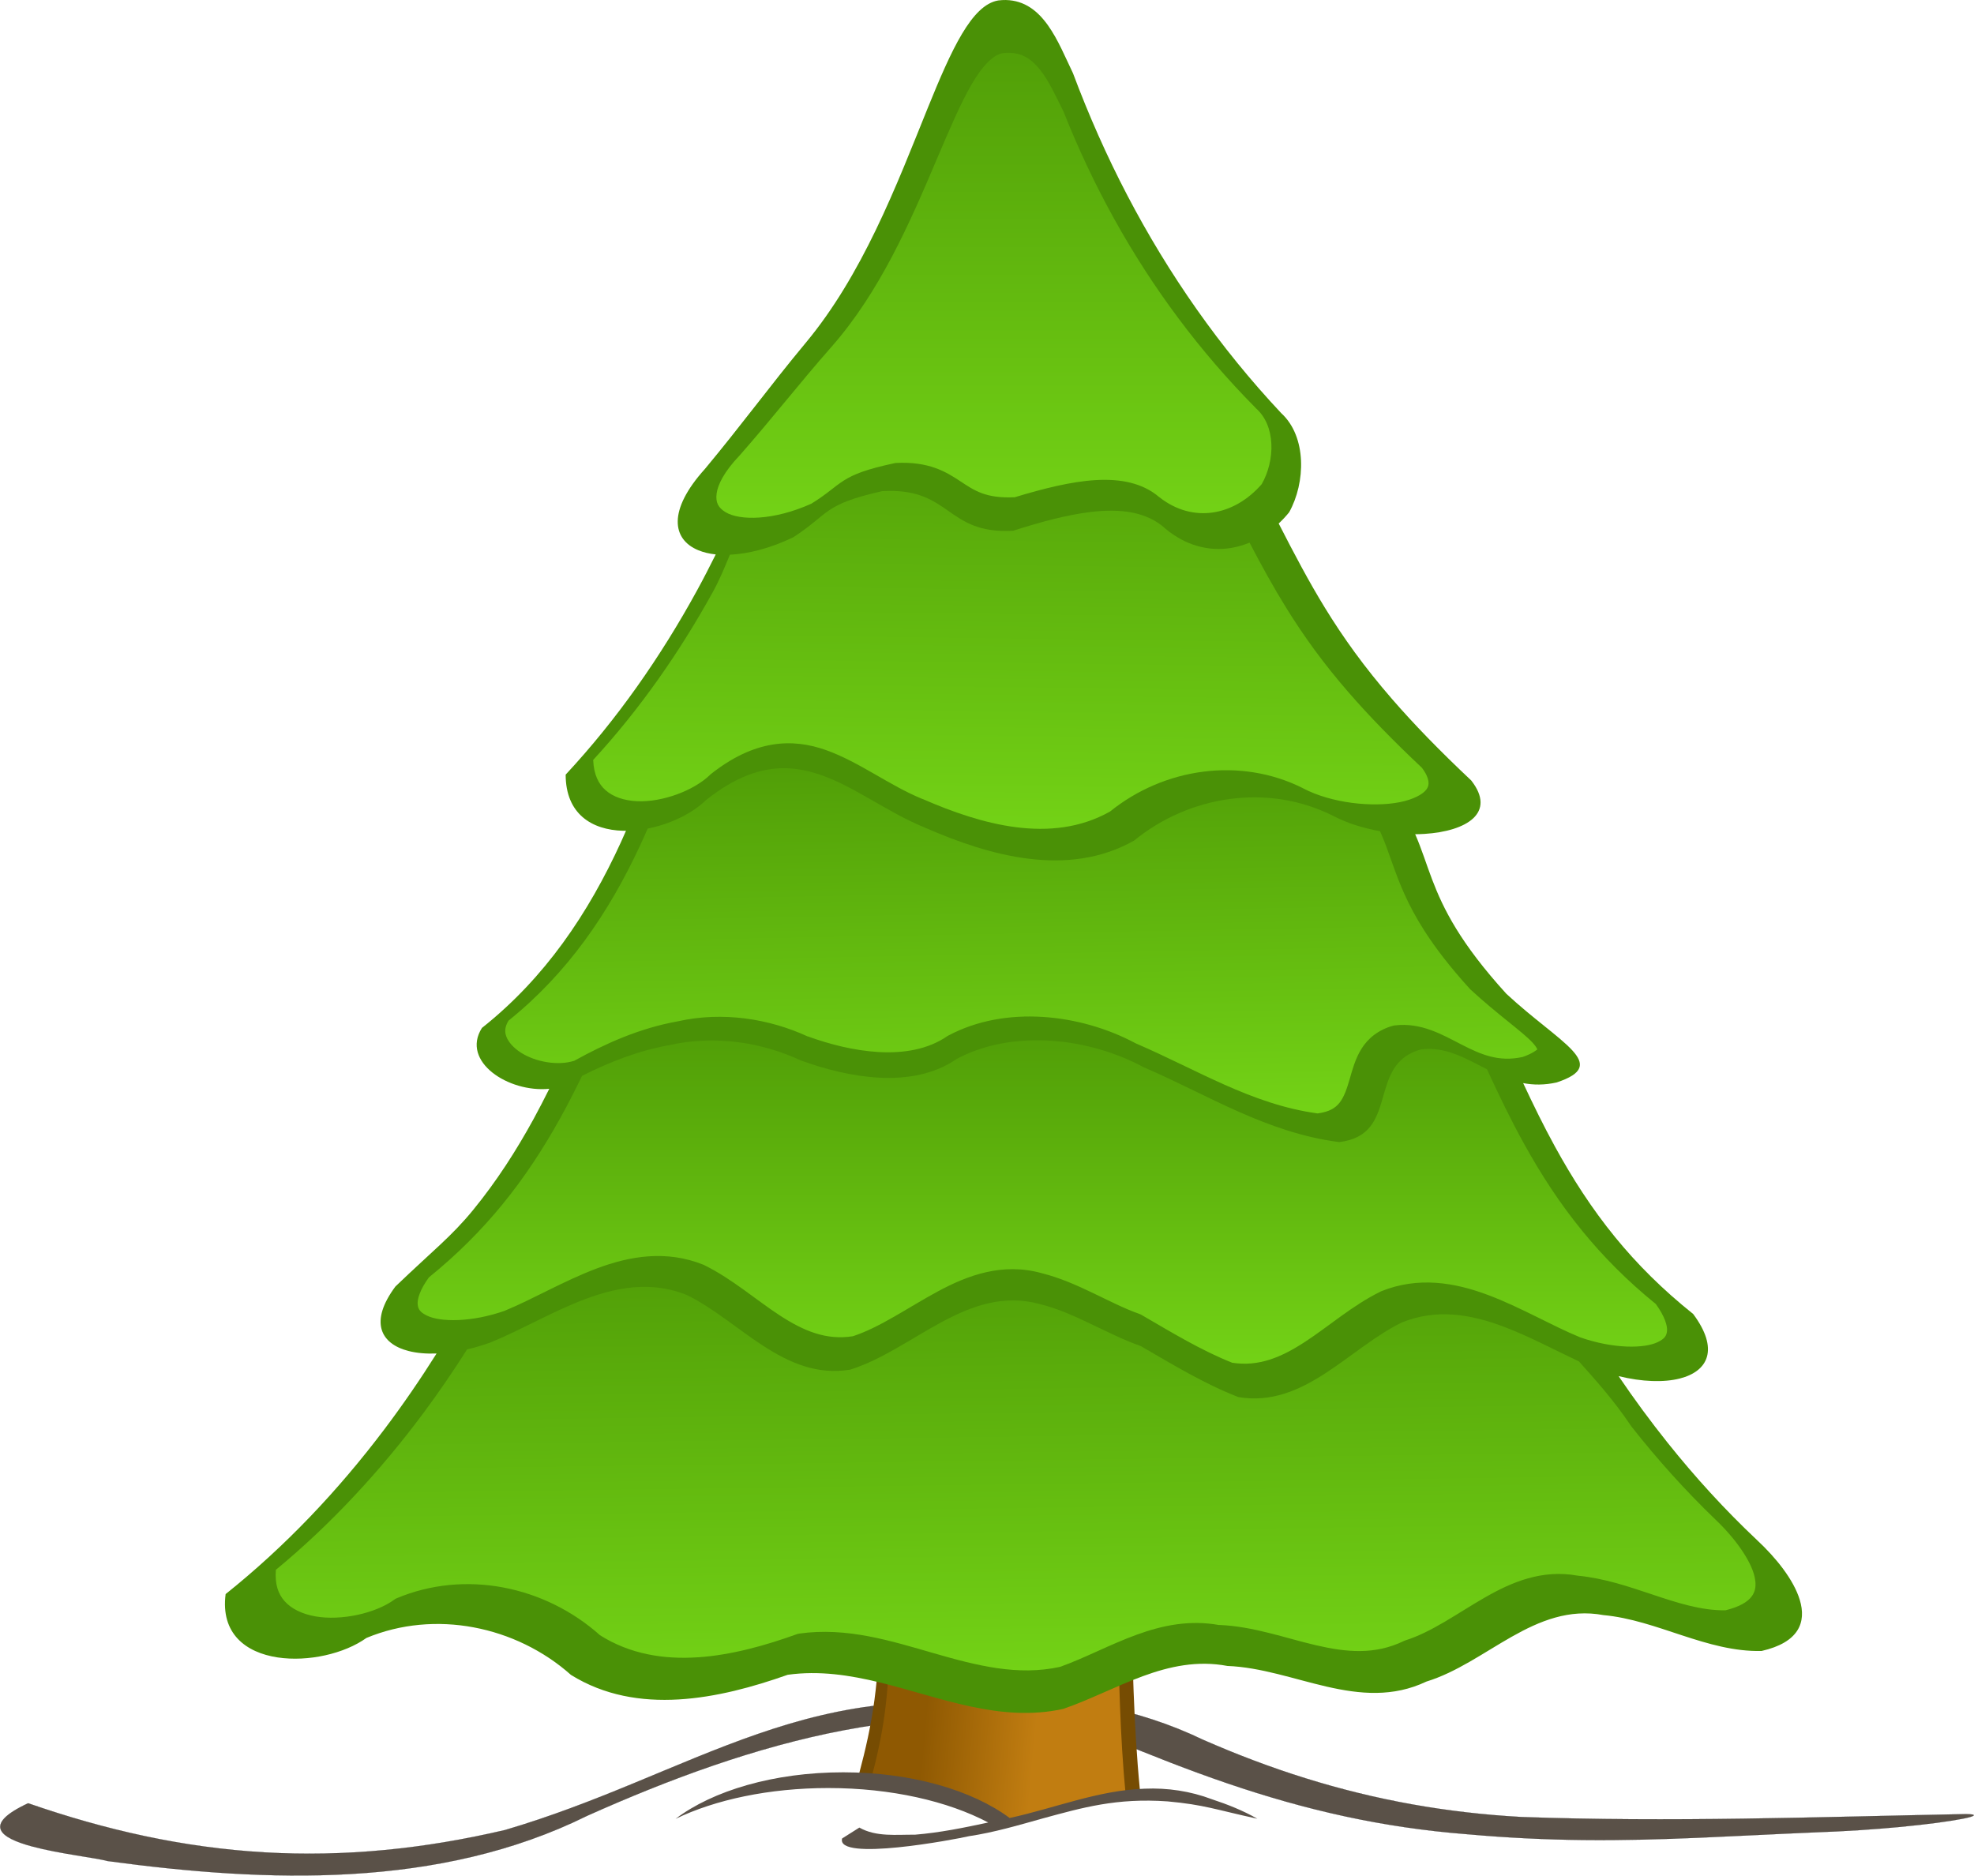
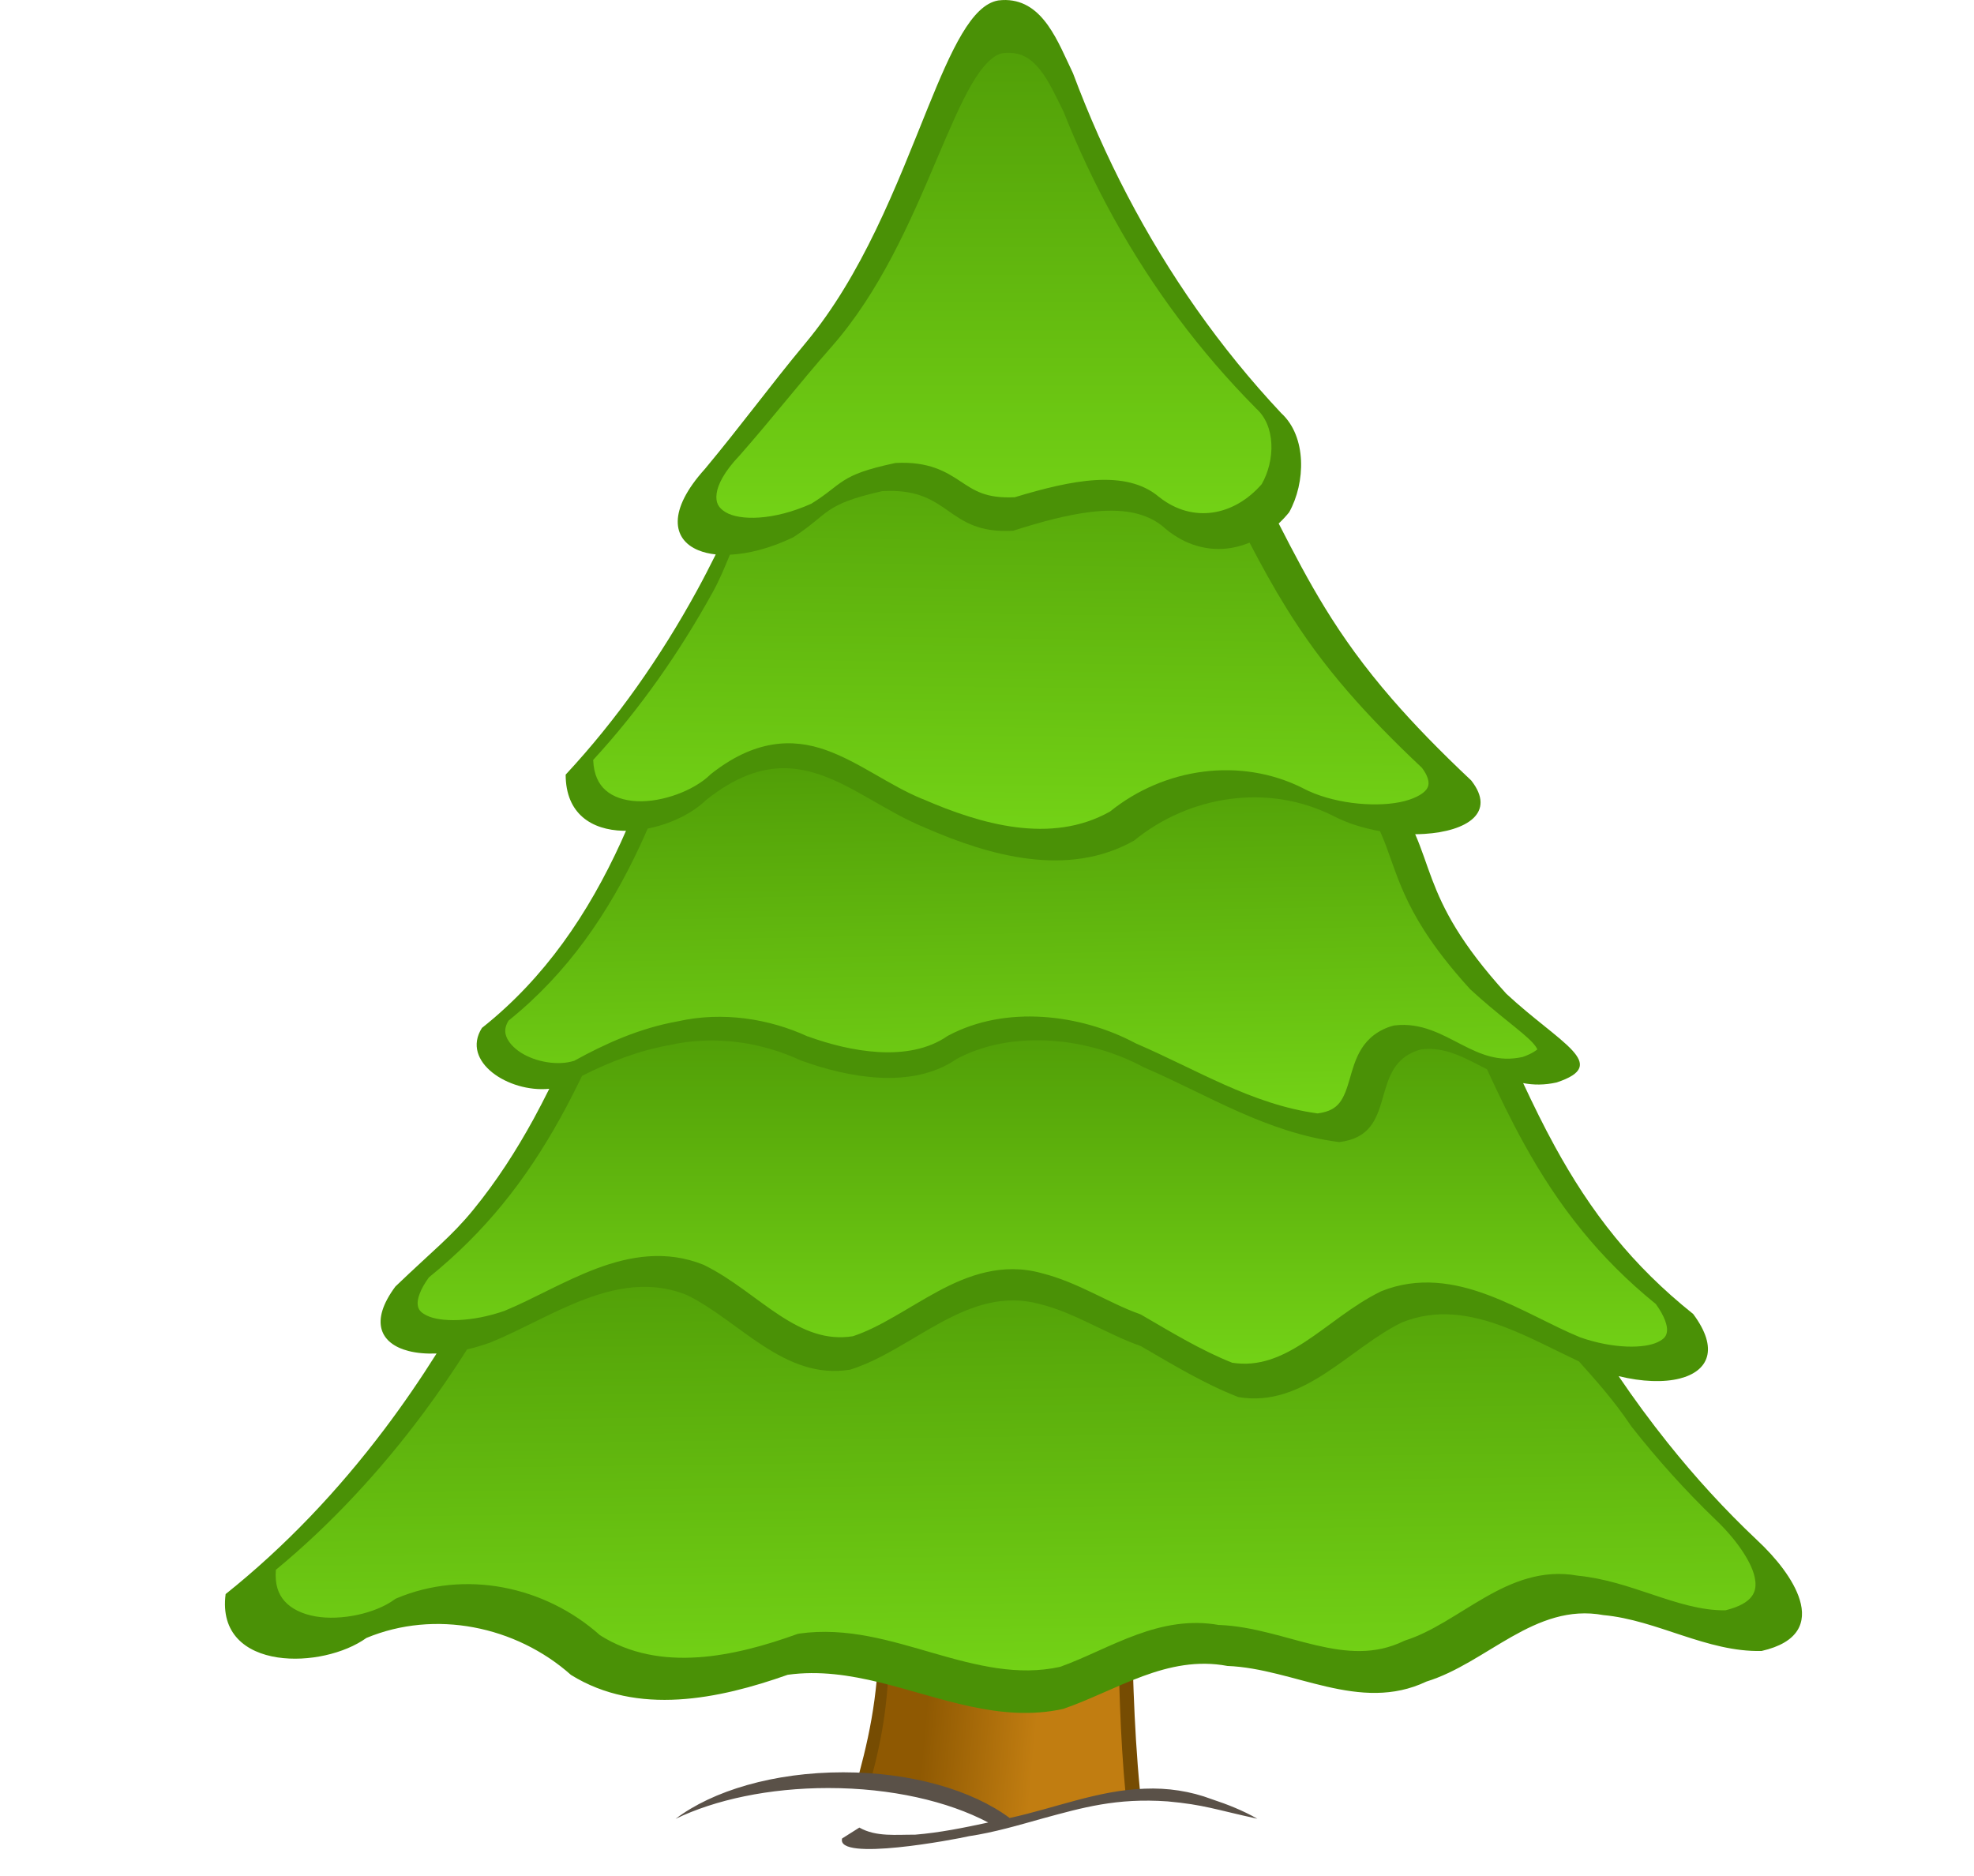
<svg xmlns="http://www.w3.org/2000/svg" xmlns:xlink="http://www.w3.org/1999/xlink" viewBox="0 0 572.551 544.075">
  <defs>
    <linearGradient id="a">
      <stop stop-color="#4e9a06" offset="0" />
      <stop stop-color="#73d216" offset="1" />
    </linearGradient>
    <linearGradient id="b" x1="258.1" x2="290.29" y1="600.69" y2="603.63" gradientUnits="userSpaceOnUse">
      <stop stop-color="#8f5902" offset="0" />
      <stop stop-color="#c17d11" offset="1" />
    </linearGradient>
    <linearGradient id="g" x2="0" y1="98.459" y2="247.42" gradientUnits="userSpaceOnUse" xlink:href="#a" />
    <linearGradient id="f" x1="285.07" x2="283.4" y1="205.98" y2="337.65" gradientUnits="userSpaceOnUse" xlink:href="#a" />
    <linearGradient id="e" x1="284.39" x2="286.44" y1="309.82" y2="420.19" gradientUnits="userSpaceOnUse" xlink:href="#a" />
    <linearGradient id="d" x1="292.54" x2="292.53" y1="389.45" y2="492.78" gradientUnits="userSpaceOnUse" xlink:href="#a" />
    <linearGradient id="c" x1="283.03" x2="284.77" y1="453.04" y2="581.74" gradientUnits="userSpaceOnUse" xlink:href="#a" />
  </defs>
  <g transform="translate(9.7969 -97.225)">
-     <path d="m-1.634 620.28c11.293 3.917 22.509 7.121 33.804 9.52 11.462 2.435 23.004 4.041 34.789 4.724 11.424 0.662 23.075 0.457 35.101-0.703 11.183-1.079 22.689-2.982 34.637-5.781 13.256-3.897 25.307-8.62 36.847-13.372 12.45-5.127 24.307-10.286 36.441-14.476 12.146-4.194 24.571-7.418 38.148-8.664 10.178-1.529 20.528-2.404 30.85-2.389 10.355 0.015 20.681 0.925 30.776 2.967 10.07 2.038 19.909 5.202 29.319 9.73 9.767 4.282 19.642 8.035 29.782 11.197 9.993 3.116 20.243 5.658 30.9 7.564 10.124 1.811 20.615 3.05 31.602 3.663 10.846 0.388 21.575 0.584 32.244 0.647 10.791 0.064 21.522-9e-3 32.251-0.159s21.458-0.375 32.245-0.617c10.672-0.239 21.402-0.495 32.245-0.708 7.053 0.076-2.5 2.162-19.363 3.748-7.088 0.667-15.468 1.245-24.449 1.549-11.863 0.502-22.837 1.103-33.591 1.557-11.193 0.472-22.147 0.785-33.616 0.659-10.56-0.116-21.556-0.605-33.575-1.682-12.472-0.974-24.118-2.743-35.247-5.138-11.9-2.561-23.208-5.836-34.303-9.617-11.181-3.811-22.144-8.135-33.277-12.76-12.754-3.939-25.727-5.835-38.749-6.134-13.051-0.299-26.152 1.006-39.131 3.468-12.828 2.433-25.537 5.996-37.963 10.257-12.527 4.295-24.766 9.299-36.548 14.569-10.726 5.308-21.889 9.175-33.322 11.891-11.471 2.725-23.213 4.293-35.059 4.997-11.766 0.699-23.633 0.547-35.436-0.168-11.877-0.72-23.689-2.01-35.267-3.577-3.487-0.962-14.1-2.122-21.982-4.254-9.123-2.468-14.586-6.238-1.101-12.51" fill="#5a5148" stroke="#000" stroke-linecap="square" stroke-linejoin="round" stroke-width=".033" />
    <path d="m296.53 545.59c-17.378-0.11-40.543 8.003-51.25 17.719 0.188 21.763-2.056 34-5.938 48.562 17.982 0.734 33.744 5.753 43.719 13.156 12.606-2.726 24.791-7.702 37.781-8.438-1.907-19.639-2.131-38.238-2.625-57.125-0.633-9.872-9.798-13.8-21.688-13.875z" fill="#764c02" />
    <path d="m294.65 553.6c-15.774-0.1-36.803 7.264-46.522 16.084 0.171 19.755-1.867 30.863-5.39 44.082 16.323 0.666 30.631 5.222 39.685 11.942 11.443-2.474 22.504-6.991 34.296-7.659-1.731-17.827-1.935-34.71-2.383-51.855-0.574-8.961-8.894-12.527-19.687-12.595z" fill="url(#b)" />
    <path d="m281.99 97.229c-0.726-0.018-1.462 0.035-2.25 0.125-7.682 1.299-13.525 14.134-20.469 31.25-4.354 10.732-9.15 23.152-15.094 35.438-5.55 11.473-12.122 22.831-20.281 32.625-5.36 6.444-9.965 12.364-14.594 18.281s-9.265 11.838-14.625 18.281c-10.897 12.064-9.526 20.469-1.938 23.594 1.473 0.607 3.164 1.023 5.062 1.219-1.756 3.521-3.551 7.021-5.438 10.469-5.274 9.638-11.082 18.985-17.406 27.906-6.352 8.96-13.234 17.481-20.688 25.5 0.023 11.468 7.649 16.036 16.625 16.281 0.291 8e-3 0.582 9.9e-4 0.875 0-0.486 1.108-0.964 2.211-1.469 3.312-4.661 10.179-10.158 20.095-16.938 29.375-6.466 8.852-14.106 17.146-23.375 24.5-6.203 9.781 7.727 18.83 19.531 17.656-1.481 2.955-2.978 5.894-4.562 8.781-5.01 9.132-10.638 17.941-17.531 26.375-6.296 7.703-11.599 11.699-22.531 22.188-7.578 10.166-4.419 16.616 3.844 18.719 2.332 0.594 5.077 0.832 8.094 0.719-4.744 7.536-9.786 14.887-15.156 22-6.683 8.852-13.862 17.344-21.531 25.344s-15.827 15.508-24.5 22.438c-1.489 11.444 5.827 16.976 15.094 18.375 8.806 1.329 19.376-1.076 25.75-5.656 9.952-4.134 20.776-5.004 31.125-3.062s20.218 6.691 28.188 13.781c9.641 5.999 20.384 7.756 31.219 7.125 10.804-0.629 21.699-3.631 31.656-7.156 9.136-1.267 18.005 0.098 26.812 2.25 8.743 2.136 17.417 5.057 26.188 6.938 8.794 1.885 17.7 2.726 26.875 0.719 7.758-2.666 15.305-6.63 23.125-9.5 7.767-2.85 15.803-4.62 24.531-2.969 9.71 0.376 19.254 3.811 28.812 6 9.598 2.198 19.21 3.139 28.906-1.469 8.752-2.687 16.57-8.374 24.688-12.969 8.194-4.638 16.693-8.164 26.656-6.312 7.837 0.724 15.316 3.415 22.812 5.875 7.554 2.478 15.126 4.722 23.062 4.531 10.785-2.464 13.083-8.277 11.062-14.875-1.76-5.746-6.791-12.089-12.406-17.312-9.313-8.777-17.955-18.252-25.938-28.25-4.98-6.237-9.712-12.673-14.188-19.281 6.858 1.675 13.106 1.869 17.75 0.688 8.263-2.103 11.453-8.552 3.875-18.719-8.896-7.095-16.267-14.484-22.562-22.188-6.893-8.434-12.521-17.243-17.531-26.375-3.284-5.985-6.285-12.133-9.219-18.406 2.959 0.567 6.166 0.608 9.719-0.188 15.73-5.229 1.072-11.184-14.594-25.719-13.413-14.745-18.289-24.646-21.531-33.156-1.751-4.596-3.013-8.807-4.906-13.125 0.928-8e-3 1.824-0.037 2.719-0.094 12.215-0.775 20.887-6.107 13.531-15.5-9.263-8.712-16.697-16.402-22.938-23.594-8.062-9.29-14.131-17.749-19.5-26.5-4.692-7.648-8.874-15.589-13.406-24.438 1.055-0.992 2.075-2.073 3.031-3.25 4.787-8.581 5.168-21.954-2.312-28.781-8.9-9.487-17.062-19.548-24.469-30.062-7.463-10.593-14.177-21.659-20.156-33.094-5.992-11.46-11.217-23.305-15.75-35.406-4.341-9.017-8.541-20.976-19.438-21.25z" fill="#4a9106" />
    <path d="m234.77 611.3c-20.091 0-37.849 5.323-48.625 13.5 11.482-5.542 27.093-8.938 44.312-8.938 18.274 0 34.745 3.844 46.375 10-7.275 1.558-13.925 2.926-21.219 3.531-5.391-0.053-11.274 0.718-16.156-2.062l-5 3.156c-1.864 6.811 32.807 0.288 36.781-0.656 7.323-1.087 14.417-3.201 21.531-5.188 11.355-3.08 21.274-5.96 36.094-4.906 10.691 0.979 13.748 2.352 26.031 5.031-4.159-2.378-8.642-4.158-13.188-5.656-6.217-2.354-12.865-3.344-19.5-3.062-13.507 0.445-26.107 5.679-39.156 8.5-10.814-8.026-28.405-13.25-48.281-13.25z" fill="#5a5148" />
    <path d="m176.28 470.5c-5.554 0.126-11.029 1.539-16.406 3.562-9.45 3.556-18.607 8.973-27.5 12.594-2.266 0.8-4.52 1.472-6.688 1.969-3.994 6.287-8.187 12.428-12.625 18.406-6.231 8.394-12.932 16.445-20.062 24.062-7.136 7.624-14.716 14.818-22.781 21.469-0.329 4.18 0.67 6.985 2.5 9.062 1.98 2.249 5.107 3.759 8.906 4.438 7.599 1.358 17.575-0.913 22.938-4.844 0.174-0.136 0.362-0.251 0.562-0.344 9.948-4.215 20.741-5.123 31.031-3.188 10.28 1.934 20.059 6.705 28.031 13.812l0.031 0.031c8.672 5.492 18.483 7.074 28.469 6.406 9.707-0.649 19.576-3.426 28.781-6.75 0.183-0.06 0.371-0.102 0.562-0.125 13.789-1.95 26.659 2.134 39.094 5.719 12.392 3.573 24.31 6.626 36.531 3.938 7.198-2.549 14.529-6.538 22.375-9.375 7.371-2.665 15.197-4.314 23.812-2.75v-0.031c9.867 0.39 19.153 3.812 28.031 5.875s17.106 2.851 25.5-1.219c0.121-0.061 0.246-0.113 0.375-0.156 7.72-2.418 15.074-7.826 23.031-12.406 7.89-4.542 16.676-8.261 26.938-6.406 0.087 0.016 0.163 0.015 0.25 0.031 7.537 0.749 14.531 3.119 21.281 5.375 7.303 2.441 14.319 4.745 21.406 4.656 4.201-1.022 6.52-2.522 7.625-4.031 1.129-1.542 1.365-3.266 0.844-5.656-1.043-4.781-5.78-11.342-11.281-16.562l-0.031-0.031c-8.77-8.433-16.912-17.496-24.438-27.062-5.21-7.784-10.48-13.546-15.188-18.844-7.122-3.335-14.406-7.283-21.875-10.094-9.559-3.597-19.385-5.289-29.5-1.219-7.696 3.769-14.756 9.929-22.25 14.781-7.572 4.902-15.587 8.469-25.156 6.875-10.004-3.885-19.115-9.483-28.344-14.812-9.825-3.448-19.192-9.694-29.188-12.156-10.521-2.909-19.736 0.46-28.625 5.25-8.795 4.739-17.272 10.868-26.438 13.75-9.569 1.594-17.616-1.973-25.188-6.875-7.494-4.852-14.522-11.013-22.219-14.781-4.425-1.781-8.806-2.442-13.125-2.344z" fill="url(#c)" />
    <path d="m291.44 398.97c-8.324-0.069-16.564 1.582-23.75 5.406-6.472 4.484-14.383 5.84-22.406 5.438-7.885-0.395-15.88-2.483-22.812-5-11.352-5.298-24.993-7.376-37.812-4.5-9.242 1.623-17.742 4.981-25.625 8.969-2.027 4.143-4.103 8.249-6.344 12.281-4.785 8.61-10.186 16.968-16.75 25-6 7.342-12.984 14.413-21.344 21.188-2.646 3.648-3.379 6.332-3.25 7.781 0.132 1.482 0.728 2.325 2.656 3.281 3.83 1.901 12.825 2.039 22.562-1.375l0.062-0.031c8.189-3.362 17.093-8.656 26.656-12.25 9.587-3.603 20.198-5.435 31-1.062l0.25 0.125c8.092 3.986 14.983 10.105 21.906 14.594 6.847 4.44 13.348 7.218 21.125 6 7.912-2.578 15.88-8.259 24.594-12.969 8.792-4.752 18.822-8.45 30.125-5.344l0.094 0.031c10.493 2.624 19.544 8.717 28.312 11.812 0.228 0.083 0.448 0.188 0.656 0.312 8.775 5.096 17.239 10.26 26.25 13.844 7.748 1.192 14.211-1.573 21.031-6 6.915-4.489 13.813-10.608 21.906-14.594 0.082-0.045 0.165-0.086 0.25-0.125 10.802-4.372 21.413-2.541 31 1.062 9.563 3.594 18.467 8.888 26.656 12.25l0.062 0.031c9.739 3.414 18.733 3.27 22.562 1.375 1.928-0.954 2.524-1.772 2.656-3.25 0.129-1.444-0.604-4.132-3.25-7.781-8.37-6.784-15.34-13.862-21.344-21.219-6.567-8.046-11.964-16.406-16.75-25.031-3.942-7.106-7.463-14.413-10.875-21.844-6.162-3.128-11.937-6.627-19.062-5.781-16.033 4.293-5.952 24.794-23.812 26.906-10.478-1.354-19.959-4.74-29.094-8.781-9.334-4.129-18.31-8.948-27.625-12.938-7.884-4.251-17.35-7.059-26.906-7.688-1.189-0.078-2.373-0.115-3.562-0.125z" fill="url(#d)" />
    <path d="m218.19 320.06c-6.961-0.16-14.479 2.289-23.188 9.219-4.059 3.942-10.431 7.008-16.938 8.281-0.737 1.692-1.498 3.382-2.281 5.062-4.438 9.527-9.662 18.819-16.094 27.562-6.111 8.307-13.315 16.112-22 23.094-1.09 1.829-1.157 3.217-0.594 4.688 0.588 1.535 2.042 3.2 4.156 4.562 4.195 2.702 10.757 3.928 15.531 2.375 8.966-4.959 18.927-9.46 30.062-11.438l0.125-0.031c12.808-2.84 26.252-0.767 37.531 4.438v-0.031c6.298 2.287 13.481 4.126 20.438 4.531 7.356 0.429 14.46-0.743 20.062-4.625 0.091-0.057 0.185-0.109 0.281-0.156 8.326-4.431 17.862-5.985 27.281-5.406 9.549 0.587 18.979 3.365 26.906 7.594l0.25 0.125c8.784 3.778 17.151 8.18 25.688 11.969 8.6 3.816 17.372 7.01 26.969 8.312 3.436-0.468 5.131-1.56 6.375-3.125 1.287-1.619 2.103-4.004 2.906-6.781s1.616-5.91 3.438-8.844 4.835-5.528 9.281-6.719c0.134-0.03 0.27-0.051 0.406-0.062 7.713-0.915 13.784 2.722 19.406 5.594 5.596 2.858 10.688 5.091 17.656 3.562 3.104-1.075 4.185-2.163 4.25-2.188-0.011-0.021-0.012-0.038-0.062-0.156-0.142-0.334-0.568-1.007-1.312-1.812-2.978-3.222-10.378-8.336-18.031-15.438-0.054-0.05-0.106-0.102-0.156-0.156-5.852-6.433-10.067-11.979-13.219-16.906-4.923-7.697-7.256-13.862-9.219-19.375-1.182-3.321-2.213-6.369-3.625-9.469-4.804-0.847-9.548-2.313-13.594-4.438-9.38-4.723-19.778-6.24-29.875-4.906-10.063 1.329-19.817 5.498-27.875 12.094-9.631 5.423-20.113 6.528-30.531 5.25-10.368-1.271-20.668-4.896-30.062-9-11.191-4.557-20.779-12.236-31.125-15.594-2.983-0.968-6.055-1.583-9.219-1.656zm217.91 81.562c0.02 0.038 0.02-3e-3 0.031-0.031l-0.031 0.031z" fill="url(#e)" />
    <path d="m247.91 239.62c-0.582 7e-3 -1.189 0.028-1.812 0.062-17.37 3.925-15.054 6.412-25.844 13.406-6.671 3.187-12.998 4.793-18.344 5.031-1.49 3.614-2.973 7.224-4.844 10.625-4.841 8.802-10.154 17.329-15.938 25.5-5.803 8.198-12.087 16.034-18.875 23.406 0.176 4.218 1.52 6.941 3.594 8.781 2.214 1.964 5.427 3.019 9.125 3.188 7.397 0.338 16.502-3.105 21.156-7.625 0.05-0.054 0.102-0.107 0.156-0.156 12.751-10.147 23.799-10.509 33.531-7.031s18.355 10.273 27.969 14.188h0.062c8.537 3.73 17.757 6.967 26.938 8.156 9.435 1.222 18.828 0.281 27.375-4.531 7.845-6.329 17.274-10.31 27.031-11.562 9.766-1.254 19.862 0.227 28.969 4.812l0.031 0.031c8.156 4.283 20.096 5.57 28.031 4 3.968-0.785 6.796-2.335 7.781-3.781 0.492-0.723 0.643-1.368 0.5-2.344-0.14-0.955-0.684-2.288-1.906-3.875-8.495-8-15.39-15.106-21.188-21.781-7.426-8.55-13.044-16.376-18.031-24.406-3.792-6.105-7.232-12.343-10.75-19.094-1.785 0.742-3.611 1.27-5.469 1.562-6.398 1.009-13.07-0.713-18.906-5.594-5.303-4.88-12.861-5.927-21.812-4.844-6.795 0.822-14.394 2.866-22.406 5.438-9.932 0.532-14.381-2.696-18.938-5.875-4.187-2.921-8.454-5.798-17.188-5.688z" fill="url(#f)" />
    <path d="m281.18 112.61c-2.798 0.448-5.897 3.494-9.094 8.969s-6.449 13.076-10.094 21.656c-3.766 8.866-7.966 18.772-13.131 28.53-4.832 9.13-10.508 18.132-17.463 26.032-4.885 5.558-9.115 10.671-13.358 15.798-4.22 5.099-8.454 10.213-13.36 15.796l-0.062 0.062c-4.328 4.534-6.225 8.332-6.562 10.938s0.488 4.105 2.562 5.375c4.138 2.532 13.99 2.472 24.906-2.438 4.651-2.873 6.475-4.83 9.375-6.688 2.935-1.88 6.71-3.343 14.75-5.062 0.102-0.029 0.207-0.05 0.312-0.062 9.64-0.511 14.623 2.556 18.75 5.281 4.104 2.71 7.39 5.055 15.812 4.656 8.402-2.539 16.359-4.549 23.469-4.969 7.175-0.424 13.633 0.807 18.438 4.938 7e-3 6e-3 0.024-6e-3 0.031 0l0.062 0.062c9.64 7.556 21.546 5.448 29.625-3.812 1.908-3.305 3.005-7.62 2.812-11.688-0.196-4.124-1.639-7.877-4.531-10.375-0.033-0.041-0.064-0.082-0.094-0.125-8.129-8.2-15.579-16.882-22.359-25.96-6.882-9.214-13.075-18.836-18.592-28.78-5.565-10.03-10.442-20.387-14.642-30.979l-0.062-0.156c-2.138-4.218-4.168-8.873-6.844-12.188-2.683-3.322-5.67-5.31-10.656-4.812" fill="url(#g)" />
  </g>
</svg>
